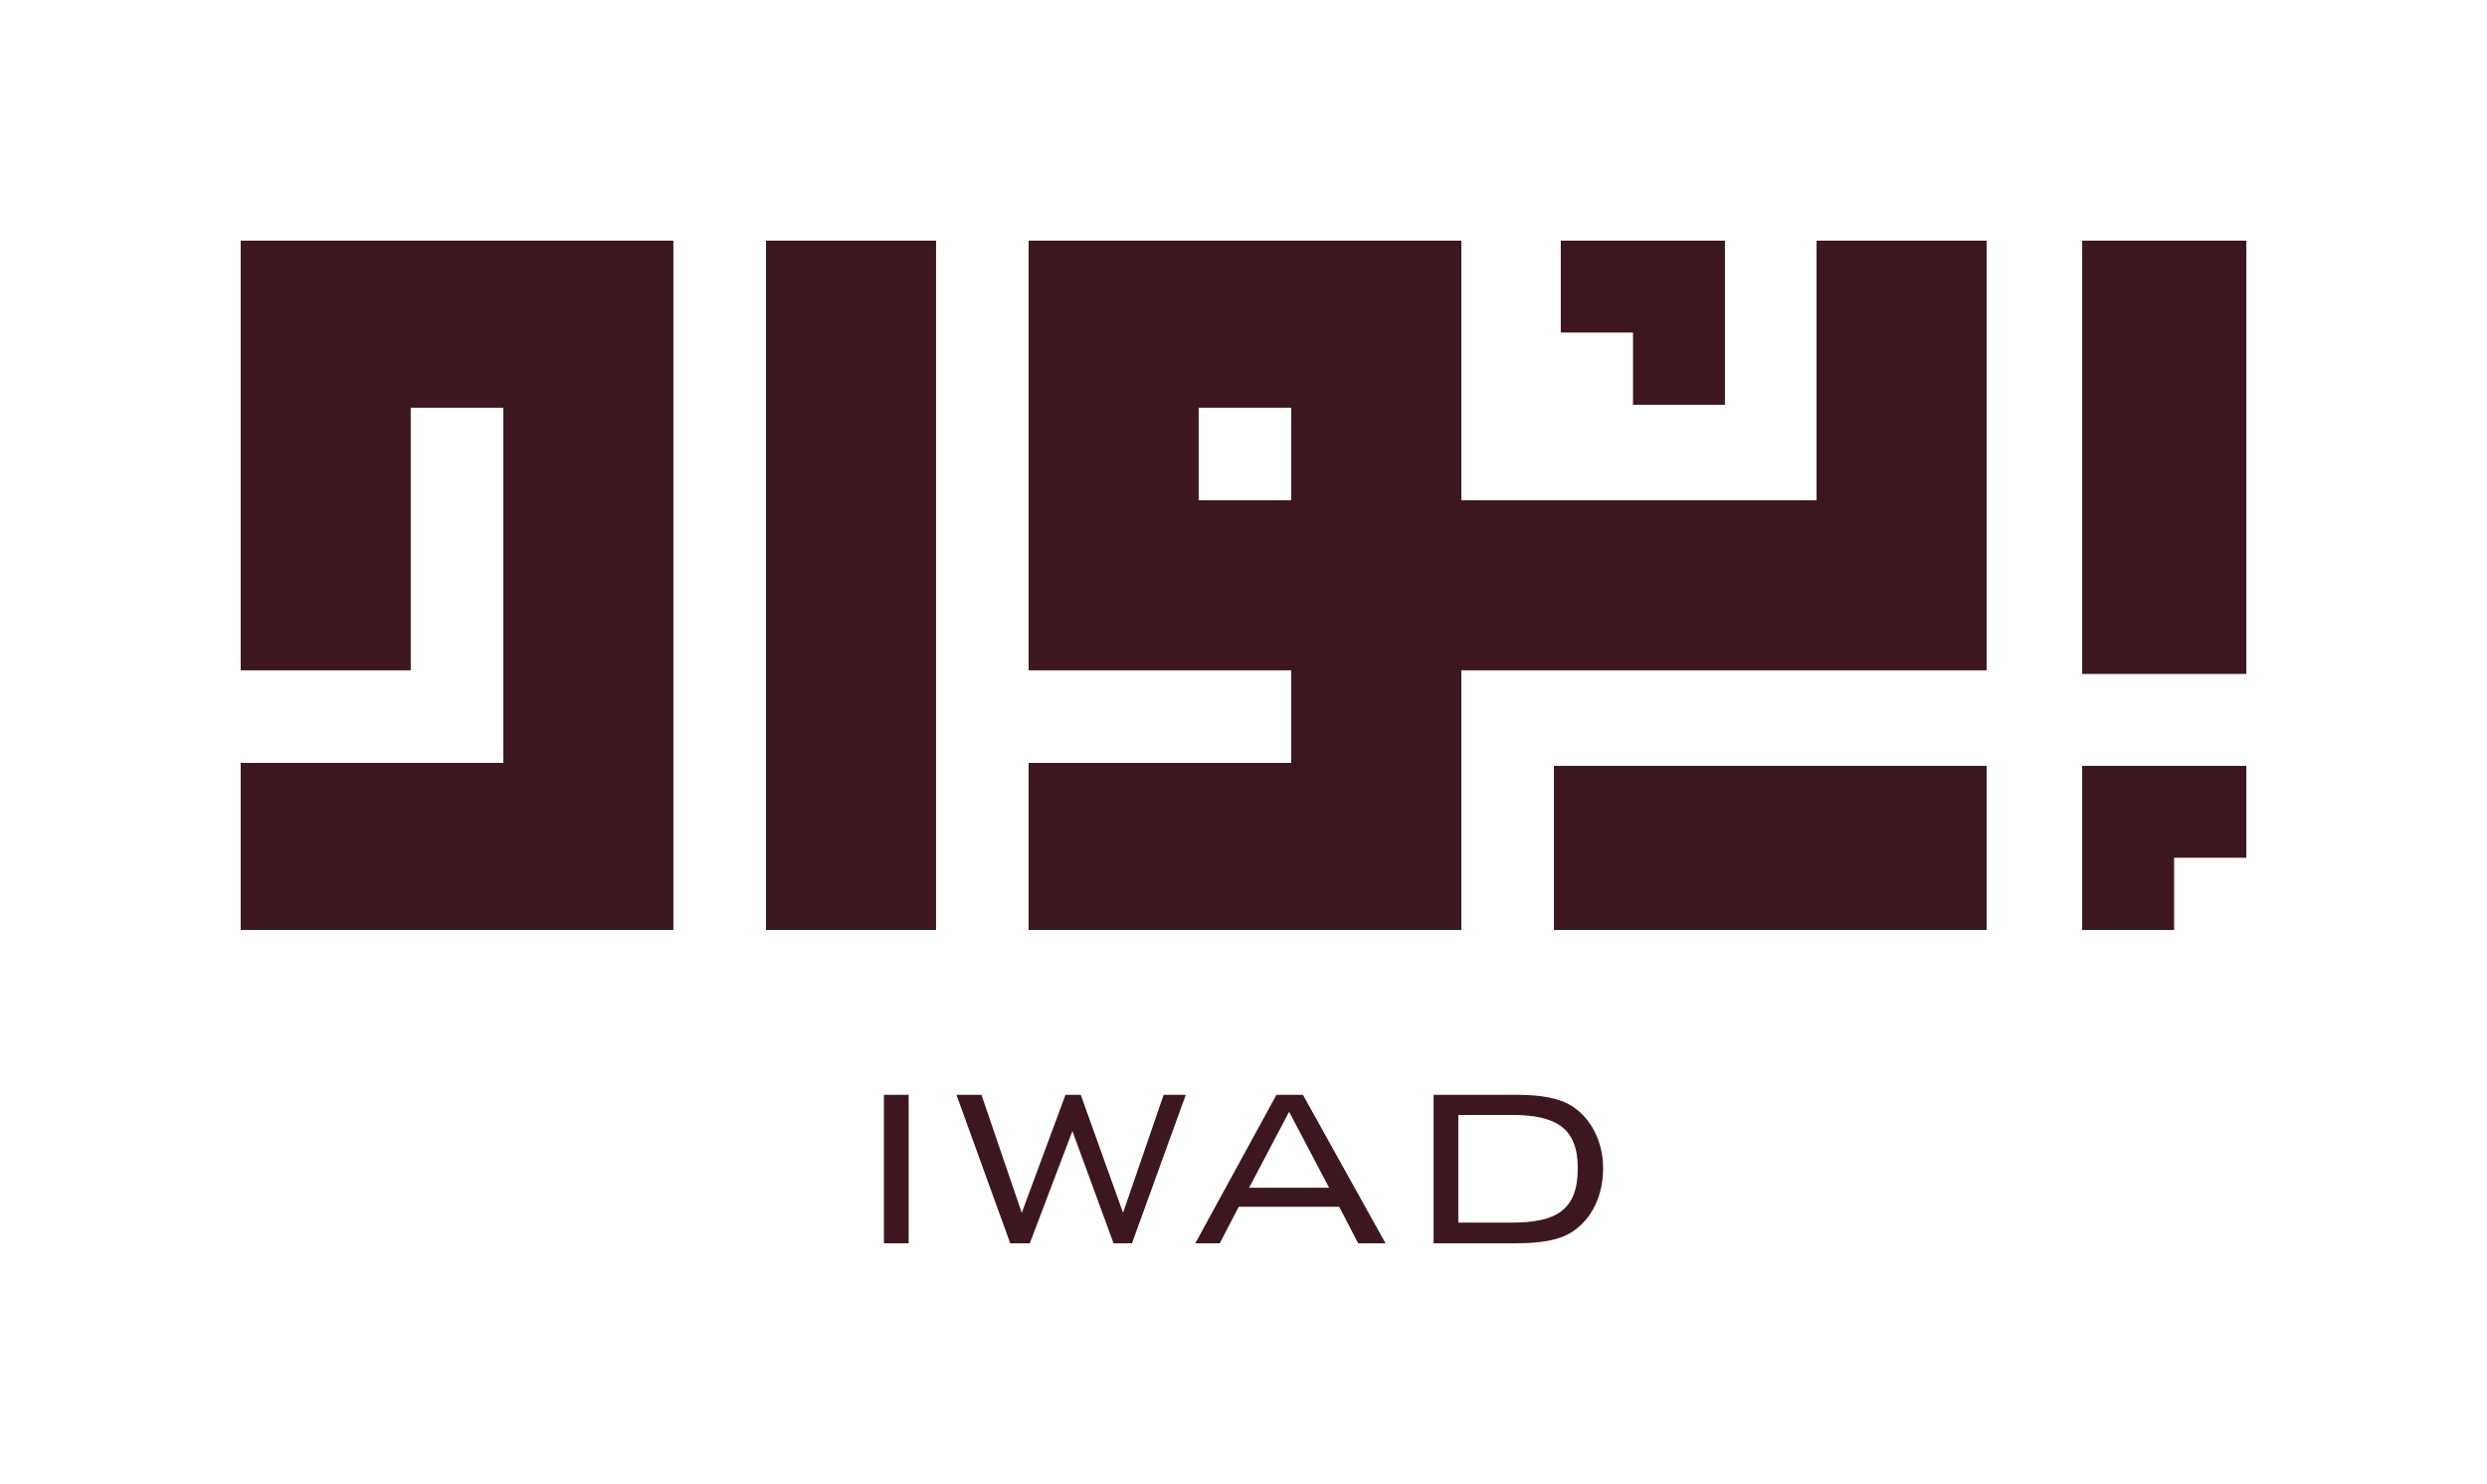
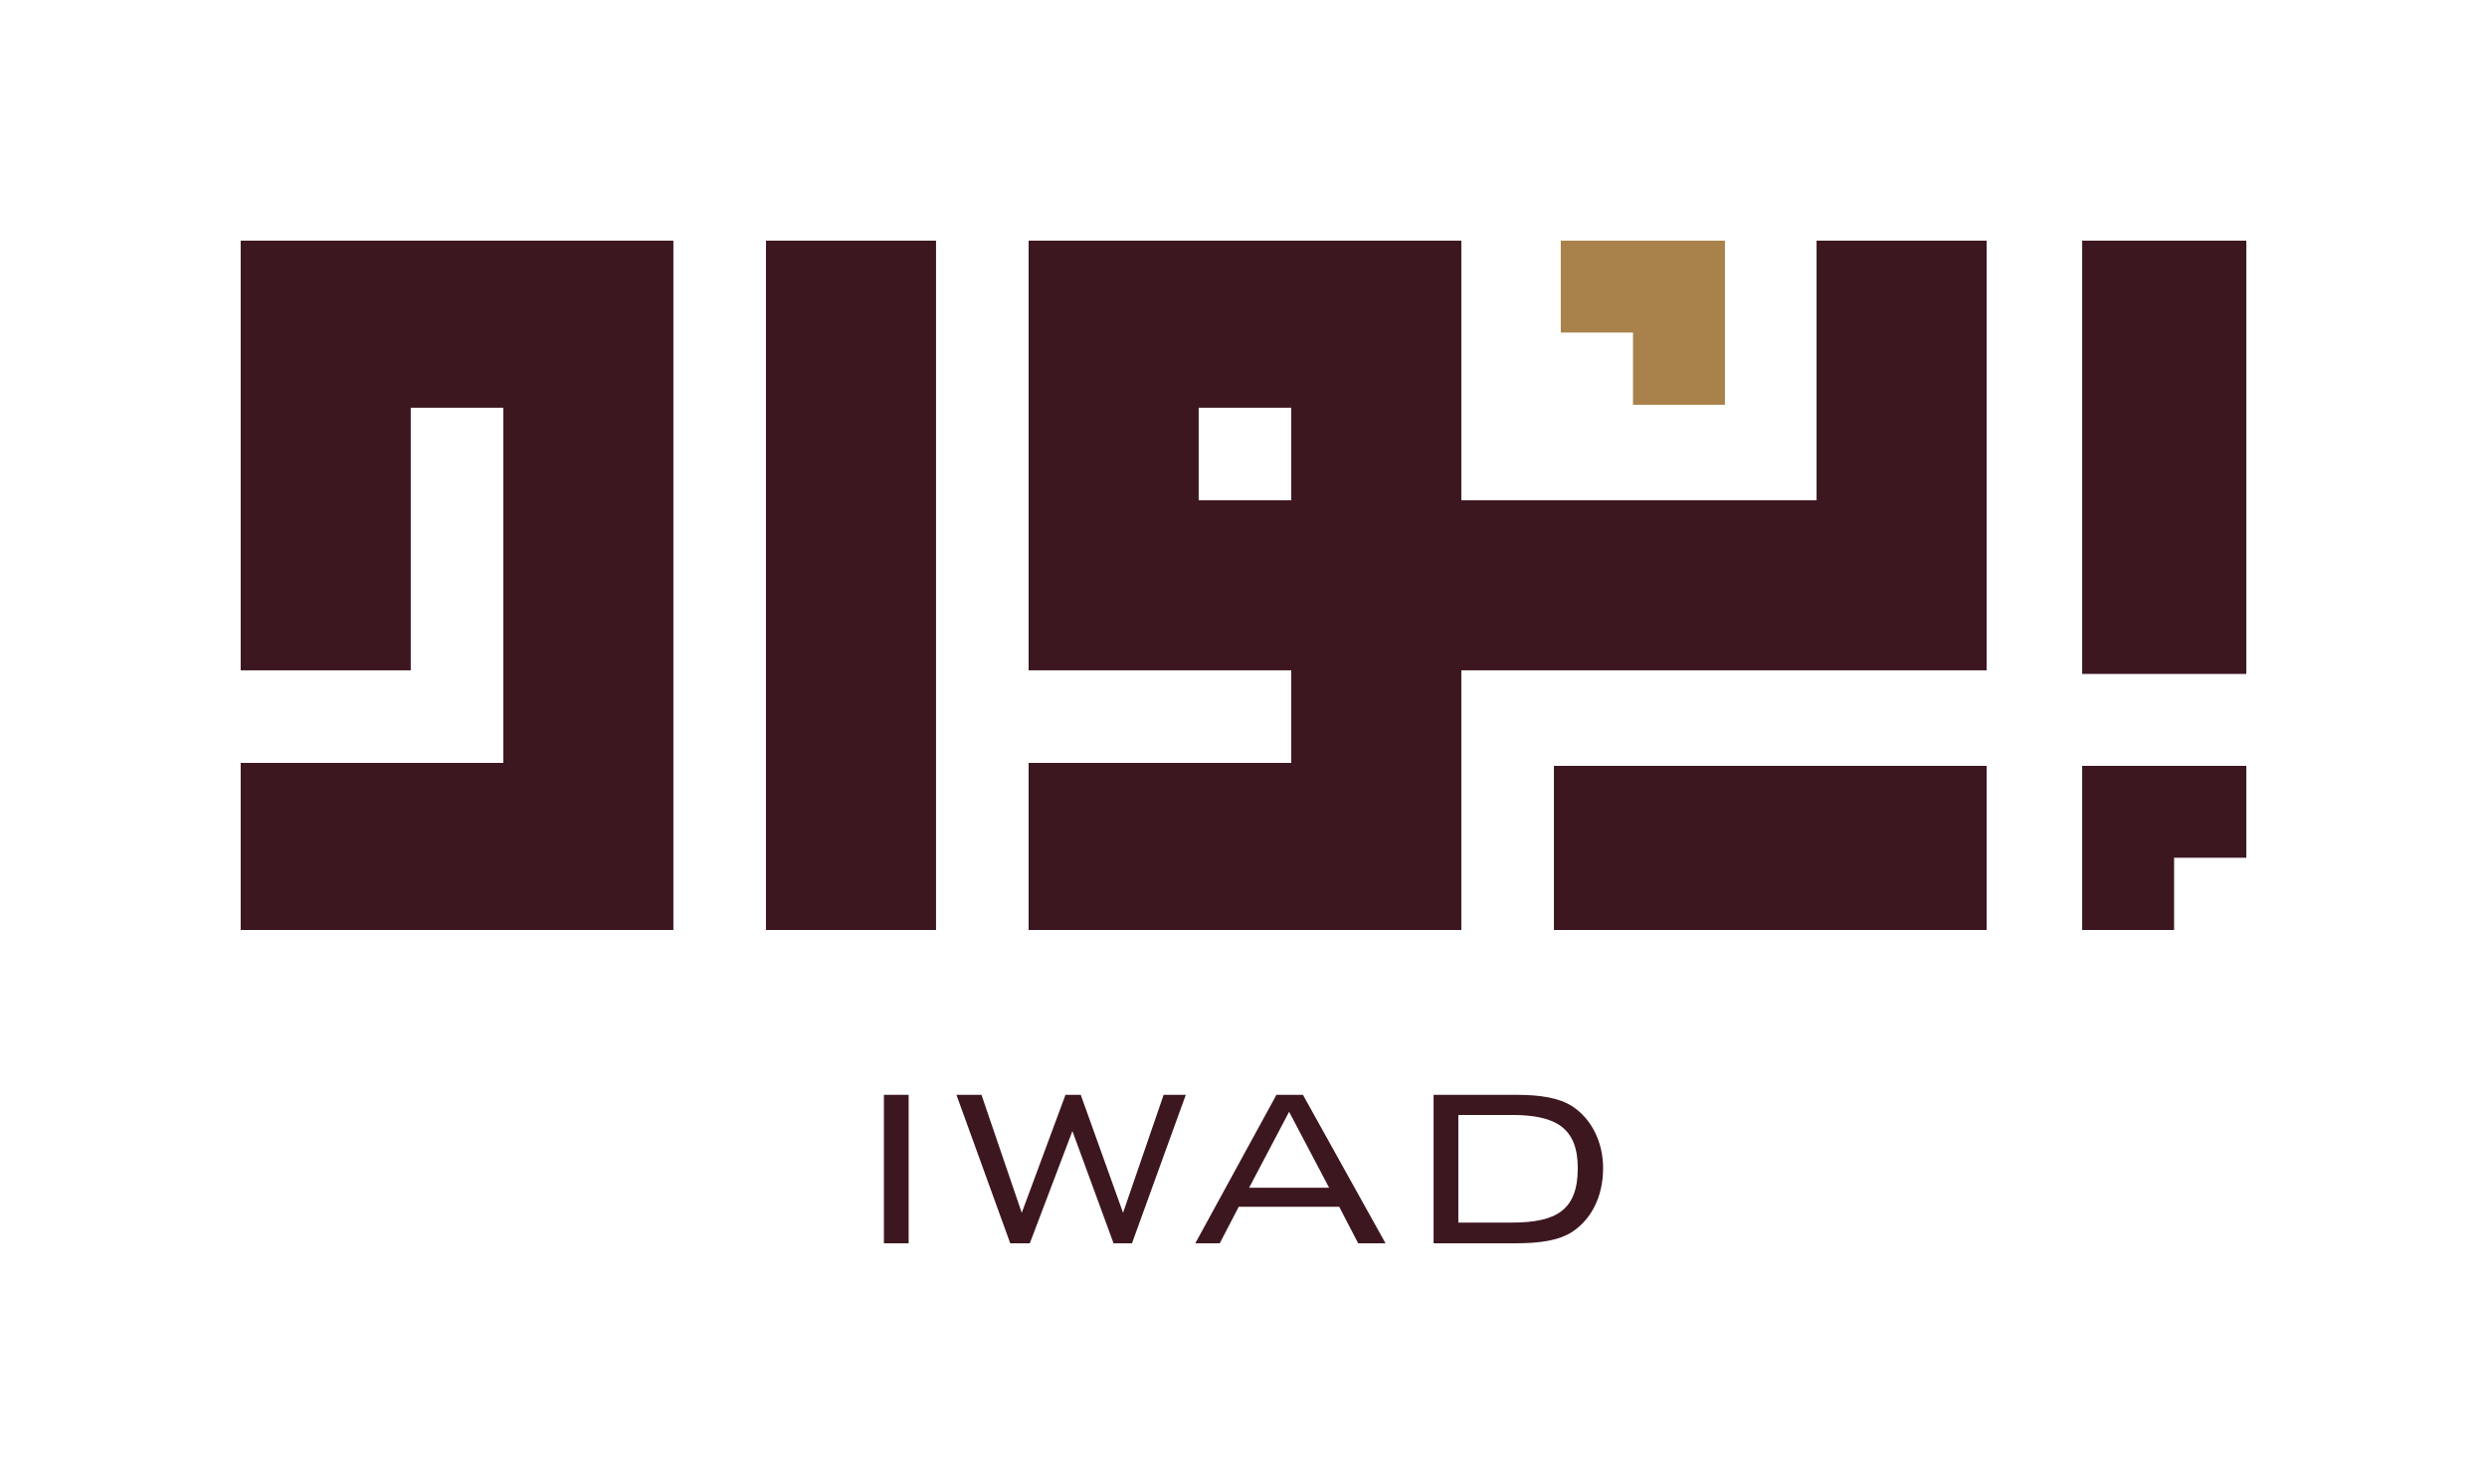
<svg xmlns="http://www.w3.org/2000/svg" version="1.1" viewBox="64.0 139.0 372.0 222.0">
  <defs>
    <clipPath id="clip_1">
      <path transform="matrix(1,0,0,-1,0,500)" d="M0 500H500V0H0Z" />
    </clipPath>
  </defs>
  <g>
    <path transform="matrix(1,0,0,-1,0,500)" d="M178.573 221.873H204.011V325H178.573Z" fill="#3d1720" />
    <path transform="matrix(1,0,0,-1,0,500)" d="M257.145 286.156H243.296V300.005H257.145ZM335.718 286.156H282.583V325H217.859V260.718H257.145V246.869H217.859V221.873H282.583V260.718H361.156V325H335.718Z" fill="#3d1720" />
    <path transform="matrix(1,0,0,-1,0,500)" d="M375.446 260.178H400V325H375.446Z" fill="#3d1720" />
    <path transform="matrix(1,0,0,-1,100,239.2822)" d="M0 0H25.438V39.286H39.286V-13.849H0V-38.844H64.724V64.282H0Z" fill="#3d1720" />
    <path transform="matrix(1,0,0,-1,0,500)" d="M296.432 221.873H361.156V246.427H296.432Z" fill="#3d1720" />
    <path transform="matrix(1,0,0,-1,389.1963,267.3228)" d="M0 0H10.804V13.75H-13.75V-10.804H0Z" fill="#3d1720" />
-     <path transform="matrix(1,0,0,-1,308.2623,188.7502)" d="M0 0V-10.804H13.75V13.75H-10.804V0Z" fill="#3d1720" />
+     <path transform="matrix(1,0,0,-1,308.2623,188.7502)" d="M0 0V-10.804H13.75V13.75H-10.804V0Z" fill="#a8824a" />
    <path transform="matrix(1,0,0,-1,0,500)" d="M196.211 197.213H199.913V175H196.211Z" fill="#3d1720" />
    <path transform="matrix(1,0,0,-1,207.0594,302.7865)" d="M0 0H3.745L9.772-17.65 16.315 0H18.597L24.925-17.65 30.995 0H34.31L26.26-22.213H23.505L17.349-5.424 10.977-22.213H8.05Z" fill="#3d1720" />
    <path transform="matrix(1,0,0,-1,262.8064,316.6915)" d="M0 0-5.984 11.365-11.967 0ZM-7.878 13.905H-3.918L8.438-8.309H4.348L1.507-2.841H-13.517L-16.358-8.309H-20.018Z" fill="#3d1720" />
    <g clip-path="url(#clip_1)">
      <path transform="matrix(1,0,0,-1,282.135,305.8002)" d="M0 0V-16.1H8.007C14.636-16.1 17.865-14.249 17.865-7.964 17.865-1.937 14.593 0 8.007 0ZM17.047 1.292C19.889-.56 21.654-4.004 21.654-7.964 21.654-12.14 19.932-15.584 17.047-17.478 15.067-18.769 12.269-19.2 8.523-19.2H-3.702V3.014H8.523C12.269 3.014 15.024 2.583 17.047 1.292" fill="#3d1720" />
    </g>
  </g>
</svg>
